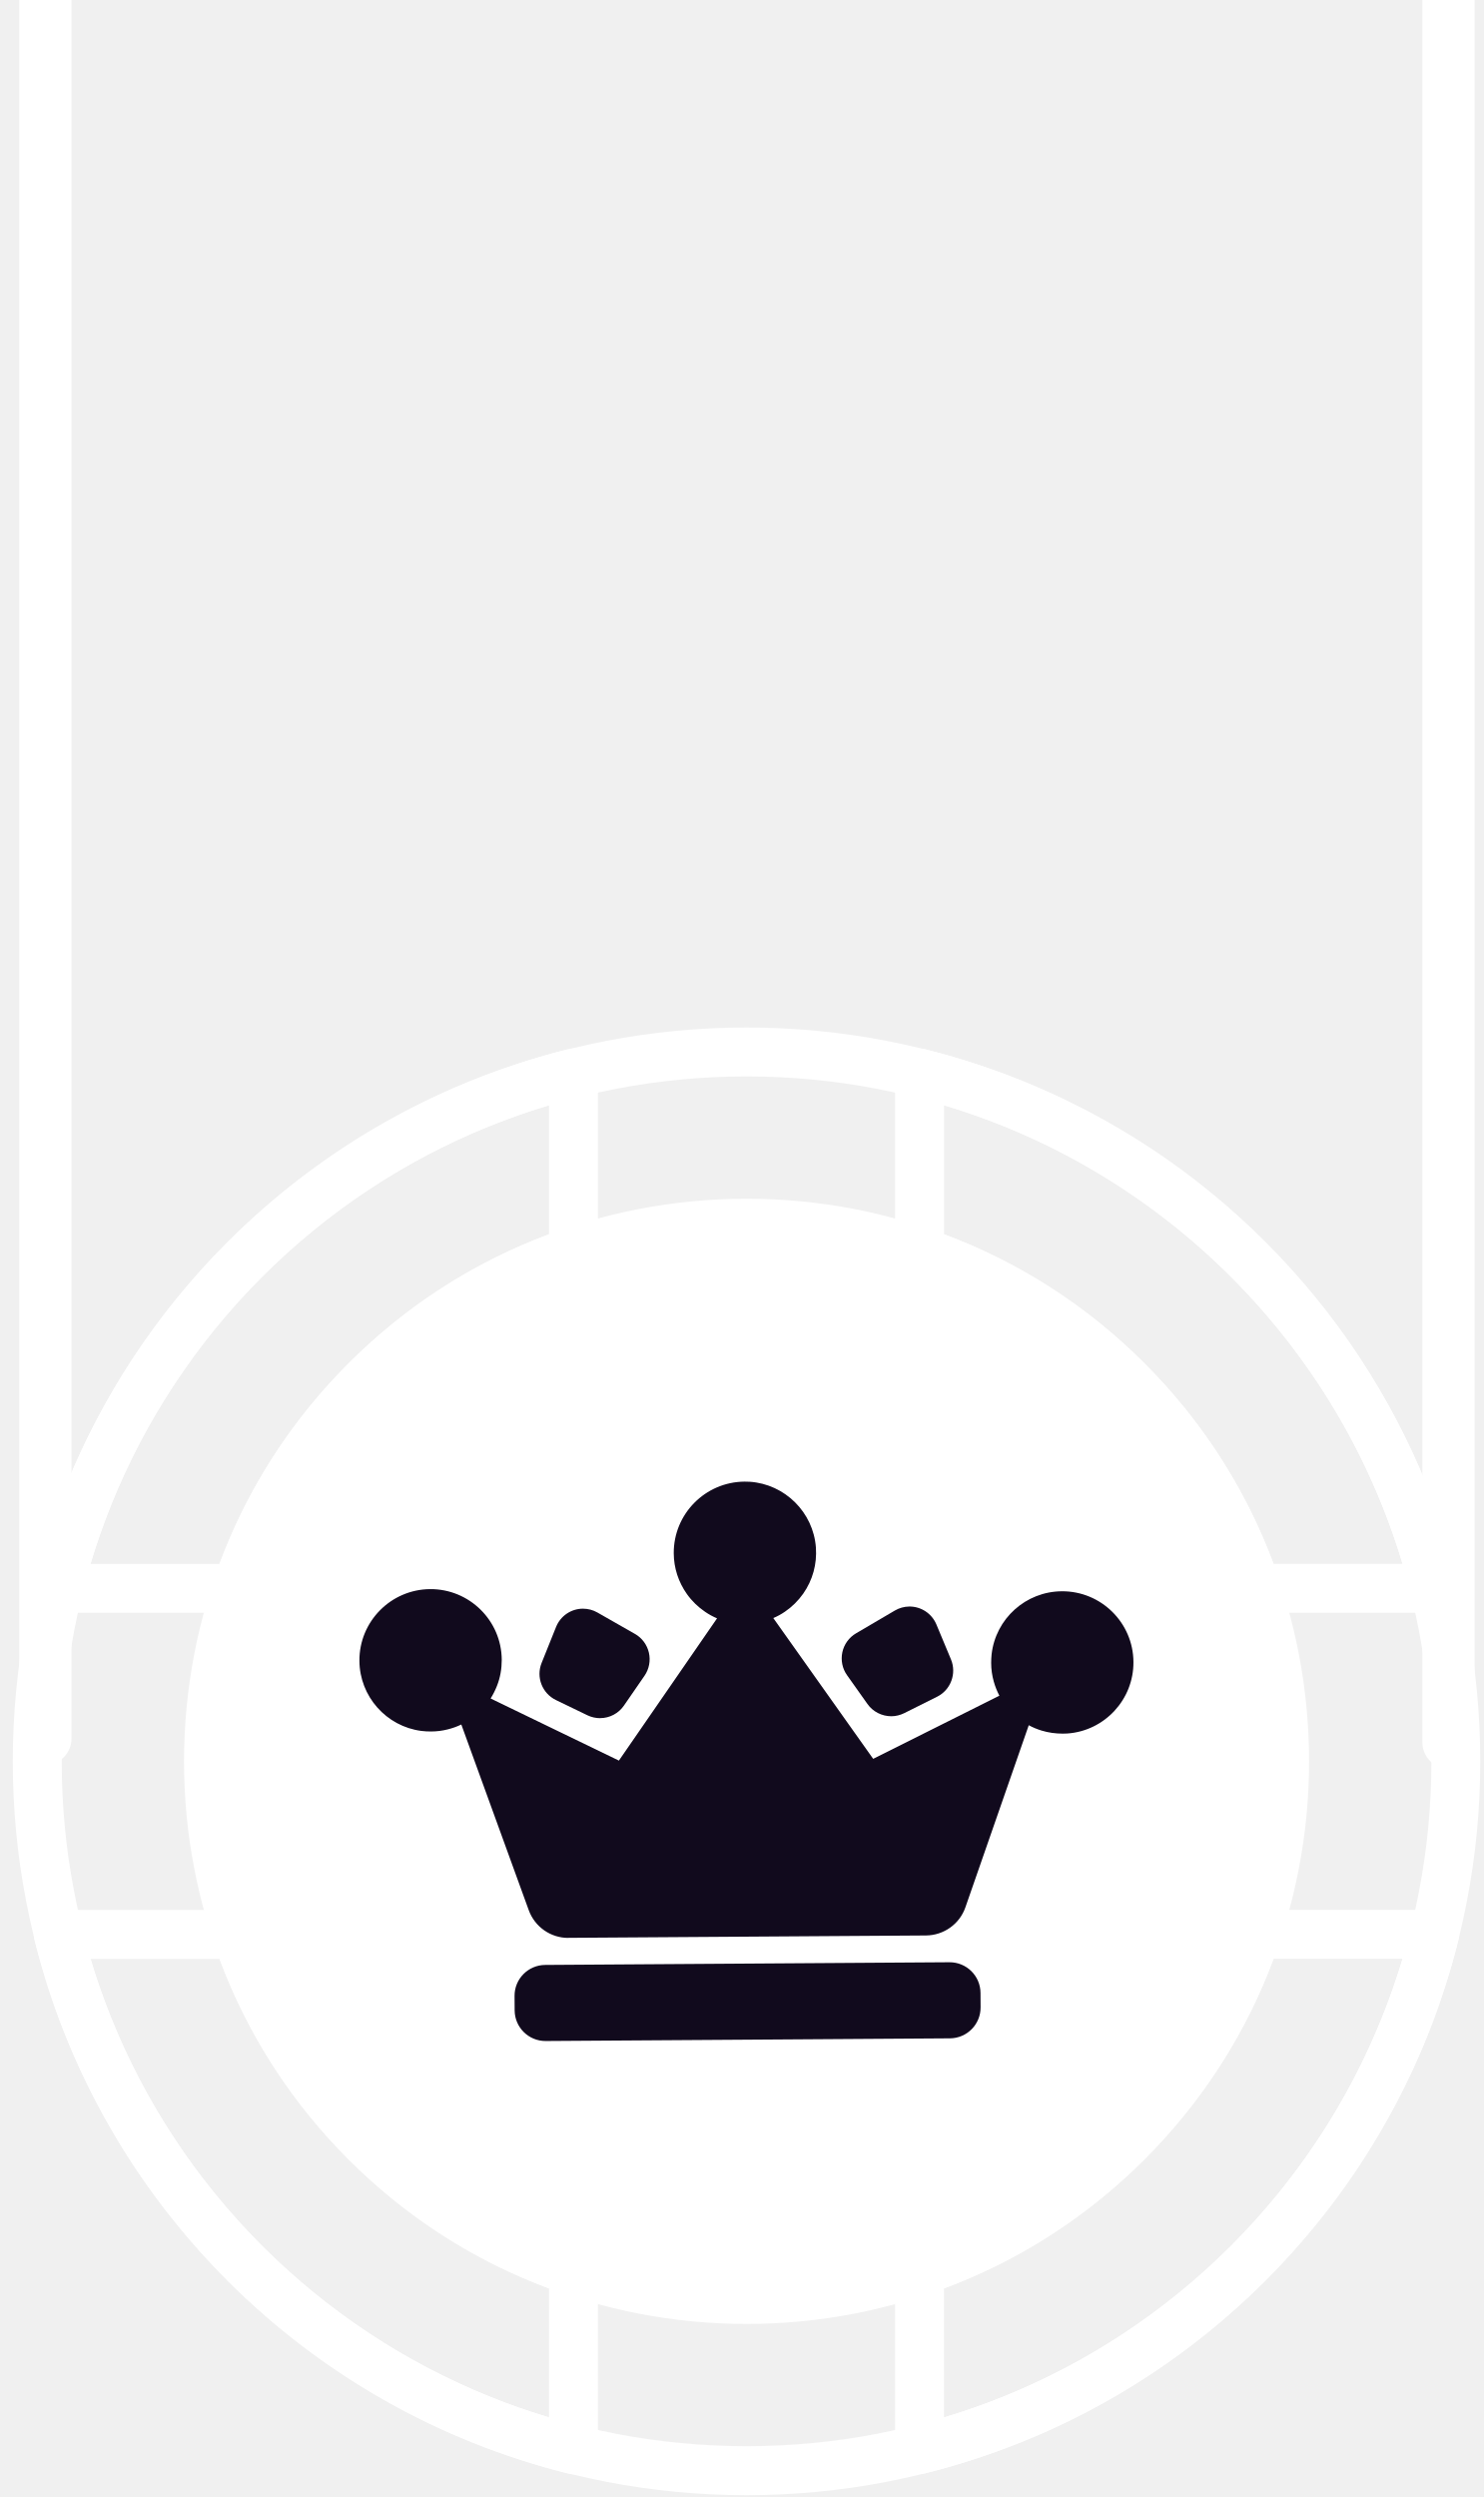
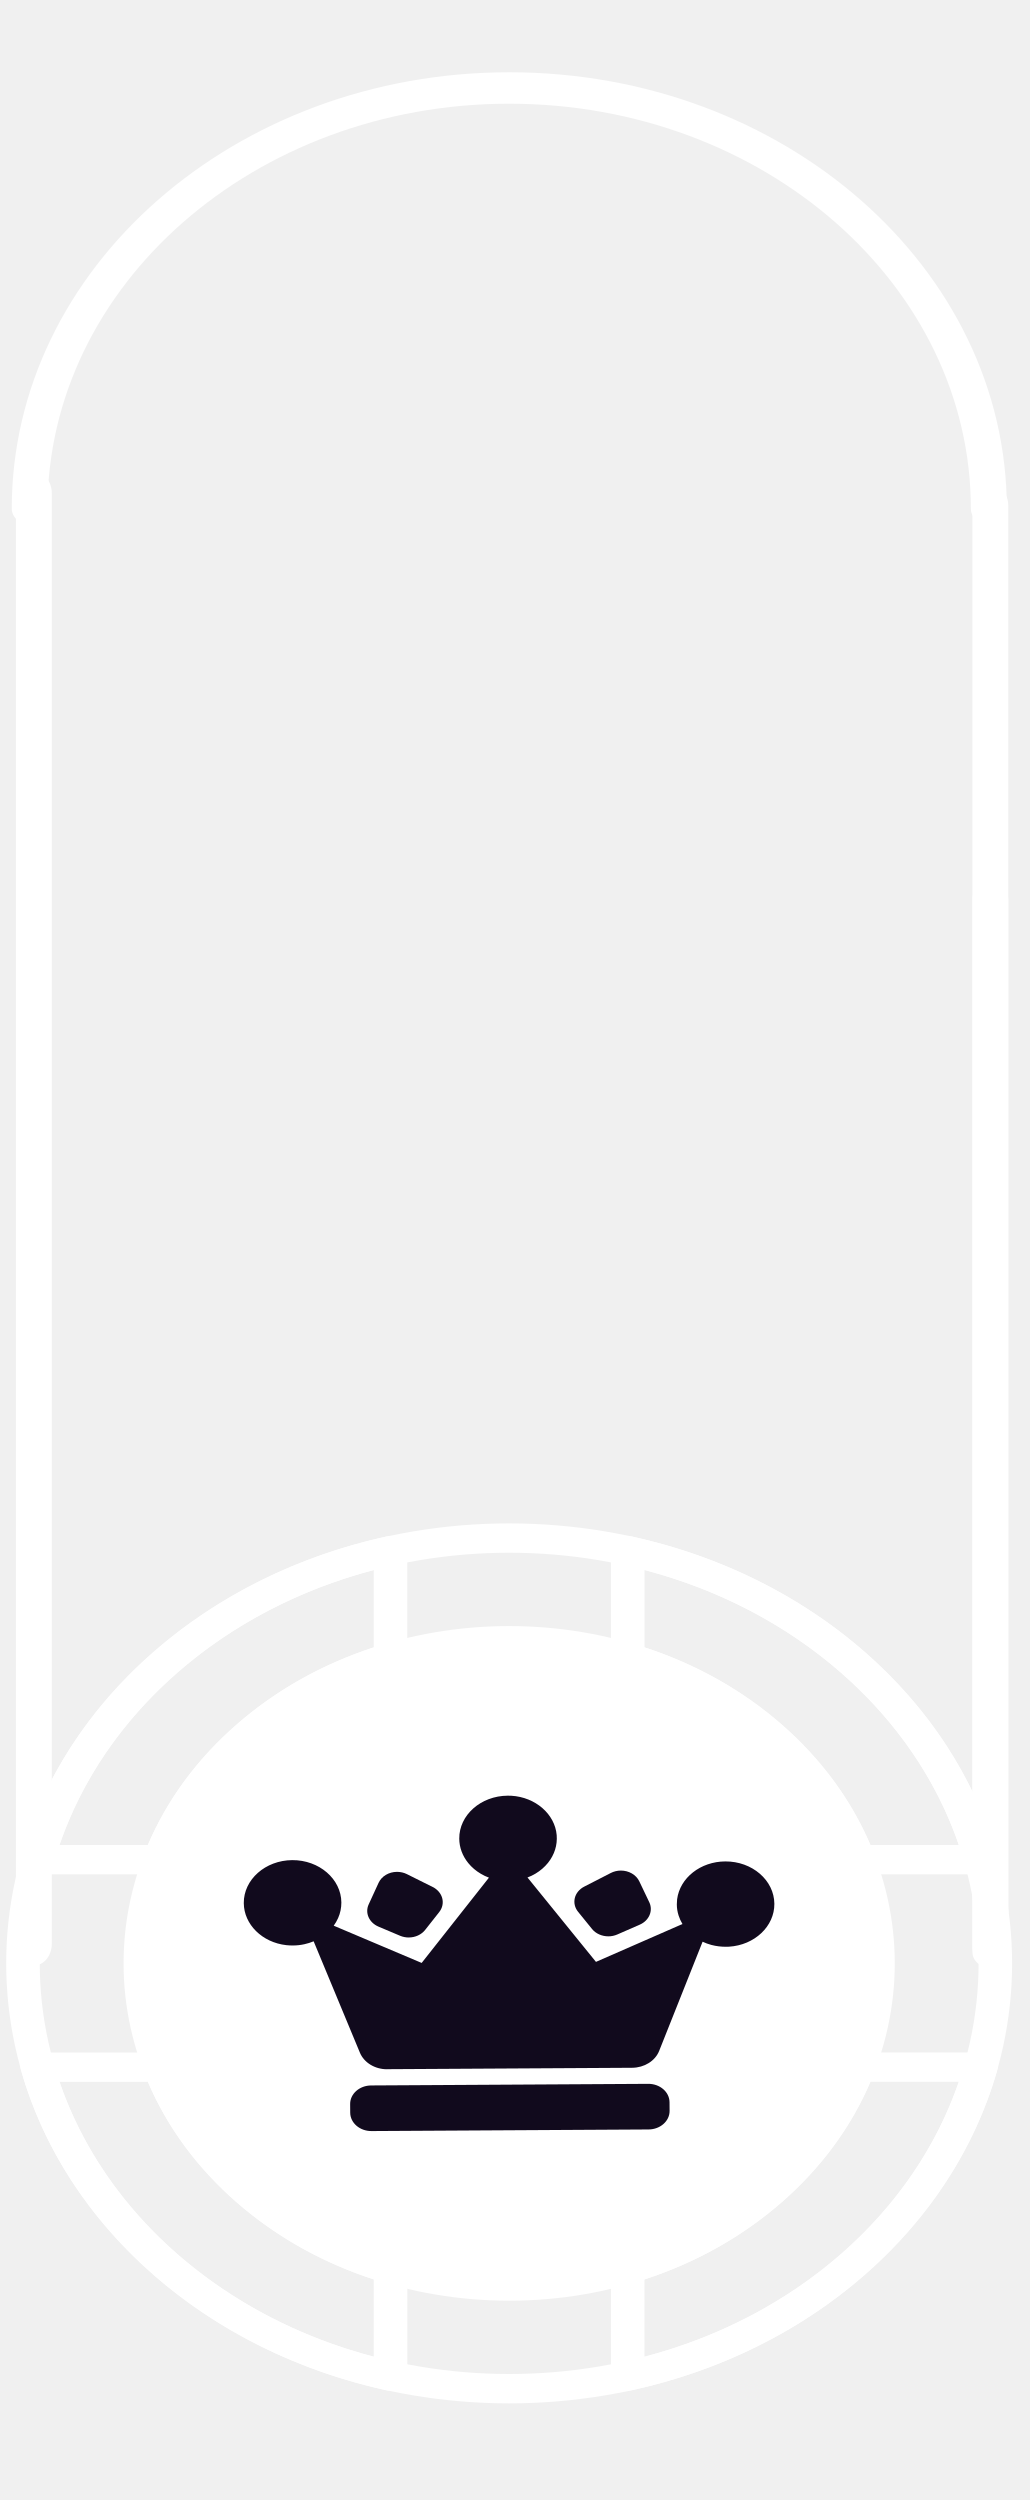
- <svg xmlns="http://www.w3.org/2000/svg" width="101" height="170" viewBox="0 0 101 170" fill="none">
-   <path d="M15.488 155.26C-4.002 135.77 -4.002 104.061 15.488 84.572C34.978 65.082 66.687 65.082 86.176 84.572C105.666 104.061 105.666 135.77 86.176 155.26C66.687 174.75 34.978 174.75 15.488 155.26ZM83.821 86.927C65.63 68.736 36.035 68.736 17.849 86.927C-0.343 105.118 -0.343 134.713 17.849 152.899C36.04 171.09 65.634 171.09 83.821 152.899C102.012 134.708 102.012 105.114 83.821 86.927Z" fill="white" />
-   <path d="M84.364 109.313C84.188 109.138 84.046 108.915 83.966 108.668C82.236 103.55 79.411 99.014 75.572 95.174C71.737 91.34 67.197 88.515 62.078 86.78C61.4 86.548 60.945 85.918 60.945 85.202V73.054C60.945 72.542 61.182 72.059 61.585 71.741C61.992 71.424 62.518 71.315 63.011 71.438C71.761 73.628 79.771 78.168 86.17 84.572C92.568 90.975 97.109 98.98 99.299 107.73C99.422 108.228 99.308 108.754 98.995 109.161C98.678 109.569 98.194 109.801 97.682 109.801H85.534C85.079 109.801 84.662 109.616 84.354 109.308L84.364 109.313ZM77.927 92.819C81.842 96.734 84.795 101.322 86.719 106.469H95.507C93.298 99.113 89.284 92.392 83.819 86.927C78.354 81.462 71.633 77.448 64.282 75.244V84.031C69.429 85.951 74.017 88.904 77.932 92.823L77.927 92.819Z" fill="white" />
-   <path d="M15.487 155.26C9.088 148.861 4.543 140.851 2.353 132.101C2.23 131.604 2.343 131.078 2.656 130.675C2.974 130.267 3.457 130.035 3.969 130.035H16.117C16.833 130.035 17.468 130.49 17.695 131.168C19.425 136.287 22.25 140.823 26.089 144.662C29.924 148.496 34.465 151.321 39.584 153.056C40.261 153.283 40.716 153.918 40.716 154.634V166.782C40.716 167.294 40.479 167.777 40.076 168.095C39.669 168.412 39.143 168.521 38.645 168.398C29.895 166.208 21.89 161.668 15.487 155.269V155.26ZM6.154 133.362C8.363 140.718 12.377 147.439 17.842 152.904C23.307 158.369 30.028 162.384 37.384 164.592V155.805C32.237 153.885 27.649 150.932 23.734 147.017C19.819 143.102 16.866 138.514 14.942 133.367H6.154V133.362Z" fill="white" />
-   <path d="M61.433 167.953C61.12 167.64 60.945 167.218 60.945 166.773V154.625C60.945 153.909 61.4 153.274 62.078 153.046C67.197 151.316 71.732 148.492 75.572 144.652C79.411 140.813 82.231 136.277 83.966 131.158C84.193 130.481 84.828 130.026 85.544 130.026H97.692C98.204 130.026 98.687 130.263 99.005 130.665C99.322 131.068 99.431 131.599 99.308 132.092C97.114 140.842 92.573 148.847 86.174 155.25C79.776 161.654 71.766 166.194 63.016 168.384C62.518 168.507 61.992 168.394 61.589 168.081C61.537 168.033 61.485 167.991 61.438 167.943L61.433 167.953ZM64.277 155.8V164.588C71.633 162.379 78.354 158.364 83.819 152.9C89.284 147.435 93.293 140.714 95.507 133.358H86.719C84.8 138.505 81.847 143.088 77.927 147.008C74.012 150.923 69.424 153.881 64.277 155.8Z" fill="white" />
-   <path d="M2.79 109.313C2.742 109.266 2.695 109.213 2.657 109.161C2.339 108.758 2.23 108.228 2.354 107.73C4.543 98.98 9.084 90.97 15.488 84.572C21.891 78.173 29.896 73.628 38.646 71.438C39.143 71.315 39.669 71.428 40.072 71.741C40.475 72.059 40.712 72.542 40.712 73.054V85.202C40.712 85.918 40.257 86.553 39.58 86.78C34.461 88.51 29.925 91.335 26.085 95.174C22.251 99.009 19.426 103.549 17.691 108.668C17.464 109.346 16.829 109.801 16.113 109.801H3.965C3.52 109.801 3.093 109.626 2.785 109.318L2.79 109.313ZM37.38 75.244C30.024 77.453 23.303 81.467 17.838 86.932C12.373 92.397 8.364 99.118 6.15 106.474H14.938C16.857 101.327 19.81 96.743 23.73 92.823C27.645 88.909 32.233 85.956 37.38 84.031V75.244Z" fill="white" />
-   <path d="M77.931 92.819C62.992 77.879 38.677 77.874 23.738 92.819C8.793 107.763 8.798 132.073 23.738 147.013C38.677 161.952 62.987 161.957 77.931 147.013C92.876 132.068 92.871 107.758 77.931 92.819Z" fill="white" />
-   <path d="M64.65 133.593L37.123 133.776C35.963 133.784 35.029 134.73 35.037 135.889L35.043 136.871C35.051 138.03 35.997 138.964 37.157 138.956L64.685 138.774C65.844 138.766 66.778 137.82 66.77 136.66L66.764 135.679C66.756 134.519 65.81 133.586 64.65 133.593Z" fill="#110A1D" />
-   <path d="M40.873 116.977C40.575 116.977 40.271 116.911 39.996 116.778L37.849 115.74C36.916 115.285 36.489 114.181 36.878 113.219L37.864 110.764C38.167 110.015 38.883 109.526 39.688 109.522C40.034 109.522 40.376 109.607 40.679 109.782L43.238 111.242C43.717 111.512 44.063 111.982 44.186 112.522C44.309 113.062 44.2 113.631 43.888 114.086L42.485 116.119C42.12 116.65 41.513 116.973 40.868 116.973L40.873 116.977Z" fill="#110A1D" />
-   <path d="M60.692 116.845C60.047 116.845 59.436 116.537 59.066 116.01L57.678 114.053C57.355 113.603 57.242 113.034 57.355 112.494C57.469 111.953 57.81 111.479 58.289 111.2L60.929 109.65C61.227 109.474 61.569 109.38 61.915 109.375C62.721 109.37 63.446 109.849 63.759 110.593L64.754 112.977C65.152 113.934 64.74 115.048 63.816 115.513L61.569 116.636C61.299 116.769 60.995 116.845 60.697 116.845H60.692Z" fill="#110A1D" />
-   <path d="M38.711 131.936C37.502 131.945 36.417 131.187 36.004 130.049L31.412 117.408C31.118 117.551 30.805 117.66 30.487 117.74C30.113 117.835 29.734 117.882 29.35 117.882C29.127 117.882 28.909 117.873 28.696 117.845C26.302 117.541 24.487 115.489 24.473 113.072C24.454 110.398 26.615 108.209 29.288 108.19C31.961 108.171 34.151 110.332 34.165 113.005C34.165 113.621 34.061 114.214 33.843 114.768C33.724 115.072 33.578 115.361 33.407 115.636L42.142 119.864L48.825 110.18C48.546 110.062 48.275 109.915 48.019 109.74C47.536 109.413 47.114 109.005 46.773 108.526C46.195 107.711 45.882 106.749 45.877 105.753C45.858 103.08 48.019 100.891 50.693 100.872C50.811 100.872 50.934 100.872 51.053 100.881C53.446 101.042 55.38 102.962 55.556 105.355C55.636 106.488 55.338 107.574 54.693 108.498C54.352 108.981 53.935 109.394 53.456 109.721C53.205 109.896 52.934 110.043 52.655 110.161L59.456 119.745L68.049 115.446C67.888 115.138 67.76 114.816 67.666 114.479C67.552 114.072 67.49 113.645 67.49 113.214C67.49 113.019 67.5 112.825 67.519 112.636C67.793 110.199 69.851 108.351 72.301 108.337C74.974 108.318 77.164 110.479 77.178 113.152C77.197 115.702 75.216 117.845 72.671 118.02L72.367 118.029C71.874 118.029 71.391 117.963 70.922 117.821C70.618 117.726 70.325 117.608 70.05 117.456L65.737 129.85C65.343 130.992 64.262 131.76 63.054 131.77L38.711 131.931V131.936Z" fill="#110A1D" />
-   <path d="M100.411 -0.96V118.635C100.411 119.624 99.61 120.415 98.631 120.415C97.653 120.415 96.852 119.614 96.852 118.635V-0.96C96.852 -1.949 97.653 -2.74 98.631 -2.74C99.61 -2.74 100.411 -1.938 100.411 -0.96Z" fill="white" />
-   <path d="M4.868 -1.22V118.375C4.868 119.364 4.067 120.155 3.088 120.155C2.11 120.155 1.309 119.354 1.309 118.375V-1.22C1.309 -2.209 2.11 -3 3.088 -3C4.067 -3 4.868 -2.199 4.868 -1.22Z" fill="white" />
+ <svg xmlns="http://www.w3.org/2000/svg" width="187" height="454">
+   <g>
+     <rect fill="none" id="canvas_background" height="456" width="189" y="-1" x="-1" />
+   </g>
+   <g>
+     <g stroke="null" id="svg_15">
+       <g stroke="null" id="svg_16">
+         <path stroke="null" id="svg_1" fill="white" d="m27.847,413.076c-35.63,-31.17 -35.63,-81.881 0,-113.049c35.63,-31.169 93.598,-31.169 129.228,0c35.63,31.169 35.63,81.88 0,113.049c-35.63,31.17 -93.598,31.17 -129.228,0zm124.922,-109.282c-33.256,-29.092 -87.359,-29.092 -120.606,0c-33.256,29.092 -33.256,76.422 0,105.506c33.256,29.092 87.359,29.092 120.606,0c33.256,-29.092 33.256,-76.421 0,-105.506z" />
+         <path stroke="null" id="svg_2" fill="white" d="m153.762,339.595c-0.321,-0.28 -0.581,-0.637 -0.728,-1.032c-3.163,-8.185 -8.327,-15.44 -15.346,-21.58c-7.01,-6.132 -15.311,-10.65 -24.669,-13.424c-1.239,-0.372 -2.071,-1.38 -2.071,-2.524l0,-19.428c0,-0.819 0.433,-1.592 1.17,-2.1c0.745,-0.508 1.707,-0.682 2.608,-0.485c15.995,3.502 30.639,10.764 42.337,21.004c11.698,10.241 19.999,23.043 24.002,37.036c0.225,0.796 0.017,1.638 -0.555,2.289c-0.581,0.652 -1.464,1.024 -2.4,1.024l-22.208,0c-0.832,0 -1.594,-0.296 -2.158,-0.788l0.017,0.008zm-11.767,-26.379c7.157,6.261 12.555,13.599 16.073,21.83l16.065,0c-4.038,-11.764 -11.377,-22.513 -21.368,-31.252c-9.991,-8.74 -22.277,-15.16 -35.717,-18.685l0,14.054c9.41,3.07 17.798,7.792 24.955,14.061l-0.009,-0.008z" />
+         <path stroke="null" id="svg_3" fill="white" d="m183.098,163.239l0,191.264c0,1.582 -1.465,2.847 -3.253,2.847c-1.789,0 -3.254,-1.281 -3.254,-2.847l0,-191.264c0,-1.581 1.465,-2.846 3.254,-2.846c1.789,0 3.253,1.282 3.253,2.846z" />
+         <path stroke="null" id="svg_4" fill="white" d="m182.798,92.377c0,1.581 -1.461,2.847 -3.245,2.847c-1.784,0 -3.245,-1.282 -3.245,-2.847c0,-40.55 -37.613,-73.543 -83.841,-73.543c-46.228,0 -83.841,32.993 -83.841,73.543c0,1.581 -1.461,2.847 -3.245,2.847c-1.784,0 -3.245,-1.282 -3.245,-2.847c0,-43.696 40.535,-79.252 90.351,-79.252c49.815,0 90.351,35.556 90.351,79.252l-0.038,0l-0,0z" />
+         <path stroke="null" id="svg_5" fill="white" d="m27.845,413.076c-11.698,-10.234 -20.007,-23.044 -24.01,-37.037c-0.225,-0.795 -0.017,-1.636 0.555,-2.281c0.581,-0.652 1.464,-1.024 2.4,-1.024l22.208,0c1.308,0 2.469,0.728 2.885,1.812c3.163,8.187 8.327,15.441 15.345,21.58c7.01,6.132 15.311,10.65 24.669,13.424c1.239,0.363 2.071,1.379 2.071,2.524l0,19.428c0,0.819 -0.433,1.591 -1.17,2.1c-0.745,0.507 -1.707,0.681 -2.617,0.485c-15.995,-3.502 -30.63,-10.763 -42.337,-20.997l0,-0.014l0,0zm-17.061,-35.021c4.038,11.764 11.377,22.513 21.367,31.253c9.991,8.74 22.278,15.161 35.725,18.692l0,-14.053c-9.41,-3.071 -17.798,-7.793 -24.955,-14.054c-7.157,-6.261 -12.555,-13.599 -16.073,-21.83l-16.065,0l0,-0.008z" />
+         <path stroke="null" id="svg_6" fill="white" d="m111.841,433.376c-0.572,-0.501 -0.892,-1.175 -0.892,-1.887l0,-19.428c0,-1.145 0.832,-2.161 2.071,-2.525c9.358,-2.767 17.65,-7.283 24.669,-13.424c7.019,-6.14 12.174,-13.394 15.345,-21.58c0.416,-1.083 1.577,-1.81 2.886,-1.81l22.208,0c0.936,0 1.82,0.379 2.4,1.022c0.58,0.645 0.78,1.494 0.554,2.282c-4.012,13.994 -12.313,26.796 -24.01,37.036c-11.698,10.242 -26.341,17.502 -42.336,21.005c-0.91,0.197 -1.872,0.016 -2.608,-0.485c-0.095,-0.077 -0.19,-0.144 -0.277,-0.221l-0.009,0.016zm5.199,-19.436l0,14.054c13.448,-3.533 25.735,-9.954 35.725,-18.692c9.991,-8.74 17.321,-19.489 21.368,-31.253l-16.065,0c-3.509,8.231 -8.907,15.561 -16.073,21.83c-7.157,6.261 -15.545,10.992 -24.955,14.061z" />
+         <path stroke="null" id="svg_7" fill="white" d="m4.633,339.595c-0.087,-0.075 -0.173,-0.16 -0.243,-0.243c-0.581,-0.645 -0.78,-1.492 -0.555,-2.289c4.003,-13.993 12.304,-26.803 24.01,-37.036c11.706,-10.233 26.341,-17.502 42.336,-21.004c0.91,-0.197 1.872,-0.015 2.608,0.485c0.736,0.508 1.17,1.281 1.17,2.1l0,19.428c0,1.145 -0.832,2.16 -2.071,2.524c-9.358,2.767 -17.651,7.284 -24.669,13.424c-7.01,6.132 -12.174,13.393 -15.345,21.58c-0.416,1.084 -1.577,1.812 -2.885,1.812l-22.208,0c-0.815,0 -1.594,-0.28 -2.158,-0.772l0.009,-0.008zm63.236,-54.486c-13.448,3.532 -25.735,9.953 -35.725,18.693c-9.991,8.74 -17.321,19.488 -21.367,31.253l16.065,0c3.509,-8.231 8.908,-15.562 16.073,-21.831c7.157,-6.261 15.545,-10.983 24.955,-14.061l0,-14.053z" />
+         <path stroke="null" id="svg_8" fill="white" d="m142.002,313.216c-27.312,-23.892 -71.762,-23.9 -99.074,0c-27.32,23.9 -27.312,62.778 0,86.671c27.312,23.891 71.754,23.899 99.074,0c27.32,-23.901 27.312,-62.779 0,-86.671z" />
+         <path stroke="null" id="svg_9" fill="#110A1D" d="m117.723,378.425l-50.324,0.293c-2.12,0.013 -3.827,1.526 -3.813,3.379l0.012,1.57c0.014,1.854 1.744,3.347 3.864,3.334l50.324,-0.291c2.12,-0.013 3.827,-1.526 3.813,-3.381l-0.012,-1.569c-0.014,-1.855 -1.744,-3.347 -3.864,-3.336z" />
+         <path stroke="null" id="svg_10" fill="#110A1D" d="m74.255,351.851c-0.546,0 -1.1,-0.106 -1.603,-0.318l-3.925,-1.66c-1.707,-0.728 -2.487,-2.493 -1.776,-4.032l1.802,-3.926c0.554,-1.198 1.863,-1.98 3.336,-1.986c0.633,0 1.256,0.136 1.811,0.416l4.679,2.335c0.875,0.432 1.508,1.183 1.733,2.047c0.225,0.864 0.026,1.774 -0.546,2.501l-2.565,3.251c-0.667,0.849 -1.776,1.366 -2.955,1.366l0.009,0.006l0,-0z" />
+         <path stroke="null" id="svg_11" fill="#110A1D" d="m110.486,351.64c-1.178,0 -2.296,-0.493 -2.972,-1.335l-2.539,-3.13c-0.589,-0.72 -0.797,-1.63 -0.589,-2.493c0.208,-0.865 0.832,-1.623 1.707,-2.069l4.826,-2.479c0.546,-0.281 1.17,-0.432 1.802,-0.44c1.473,-0.008 2.799,0.758 3.371,1.948l1.82,3.813c0.728,1.53 -0.026,3.312 -1.716,4.056l-4.107,1.796c-0.494,0.213 -1.048,0.334 -1.594,0.334l-0.009,0z" />
+         <path stroke="null" id="svg_12" fill="#110A1D" d="m70.301,375.775c-2.209,0.014 -4.194,-1.198 -4.947,-3.018l-8.396,-20.216c-0.537,0.229 -1.109,0.403 -1.69,0.531c-0.684,0.152 -1.378,0.227 -2.08,0.227c-0.407,0 -0.806,-0.014 -1.196,-0.059c-4.376,-0.486 -7.694,-3.768 -7.72,-7.633c-0.035,-4.276 3.916,-7.777 8.803,-7.808c4.887,-0.03 8.89,3.426 8.916,7.7c0,0.985 -0.191,1.934 -0.589,2.82c-0.217,0.486 -0.485,0.948 -0.797,1.388l15.969,6.762l12.217,-15.487c-0.511,-0.189 -1.005,-0.424 -1.473,-0.704c-0.884,-0.523 -1.655,-1.175 -2.279,-1.942c-1.057,-1.303 -1.629,-2.842 -1.638,-4.435c-0.035,-4.275 3.916,-7.776 8.803,-7.806c0.217,0 0.442,0 0.659,0.014c4.376,0.257 7.911,3.328 8.232,7.155c0.147,1.812 -0.399,3.549 -1.577,5.026c-0.624,0.772 -1.386,1.433 -2.262,1.956c-0.459,0.28 -0.953,0.515 -1.464,0.704l12.434,15.327l15.709,-6.875c-0.295,-0.493 -0.529,-1.008 -0.702,-1.546c-0.208,-0.651 -0.321,-1.334 -0.321,-2.023c0,-0.312 0.017,-0.622 0.052,-0.924c0.503,-3.897 4.263,-6.853 8.743,-6.875c4.887,-0.03 8.89,3.426 8.916,7.7c0.035,4.078 -3.587,7.505 -8.24,7.785l-0.554,0.014c-0.901,0 -1.785,-0.106 -2.643,-0.333c-0.555,-0.152 -1.092,-0.341 -1.595,-0.584l-7.885,19.821c-0.719,1.826 -2.695,3.055 -4.904,3.071l-44.503,0.257l0,0.008z" />
+         <path stroke="null" id="svg_13" fill="white" d="m183.098,91.804l0,261.652c0,2.164 -1.465,3.894 -3.253,3.894c-1.789,0 -3.254,-1.752 -3.254,-3.894l0,-261.652c0,-2.163 1.465,-3.894 3.254,-3.894c1.789,0 3.253,1.753 3.253,3.894z" />
+         <path stroke="null" id="svg_14" fill="white" d="m9.405,89.556l0,263.457c0,2.179 -1.465,3.921 -3.254,3.921c-1.789,0 -3.254,-1.765 -3.254,-3.921l0,-263.457c0,-2.178 1.465,-3.921 3.254,-3.921c1.789,0 3.254,1.766 3.254,3.921z" />
+       </g>
+     </g>
+   </g>
</svg>
